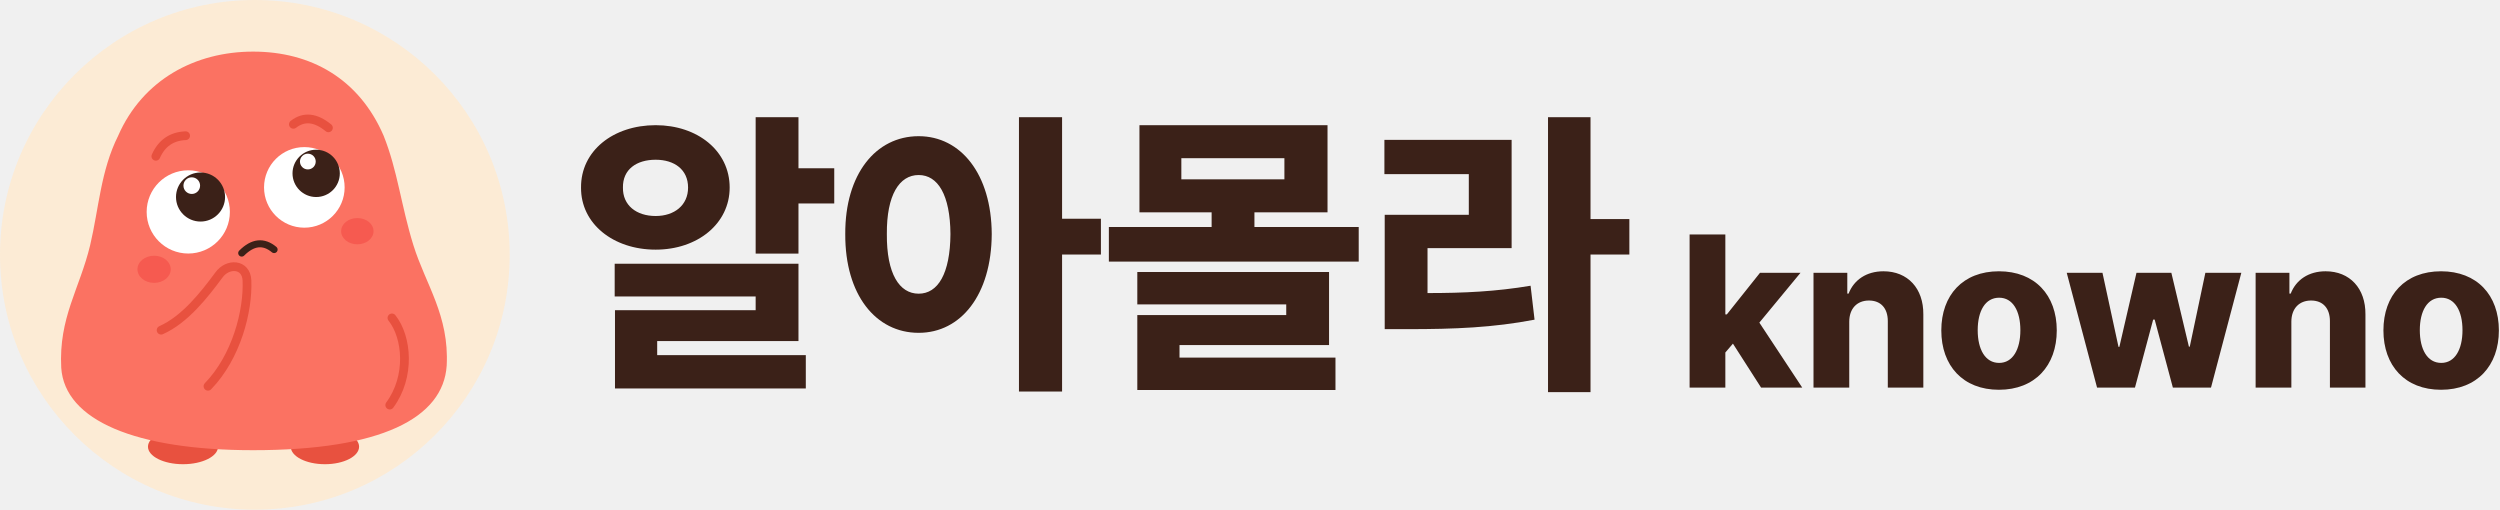
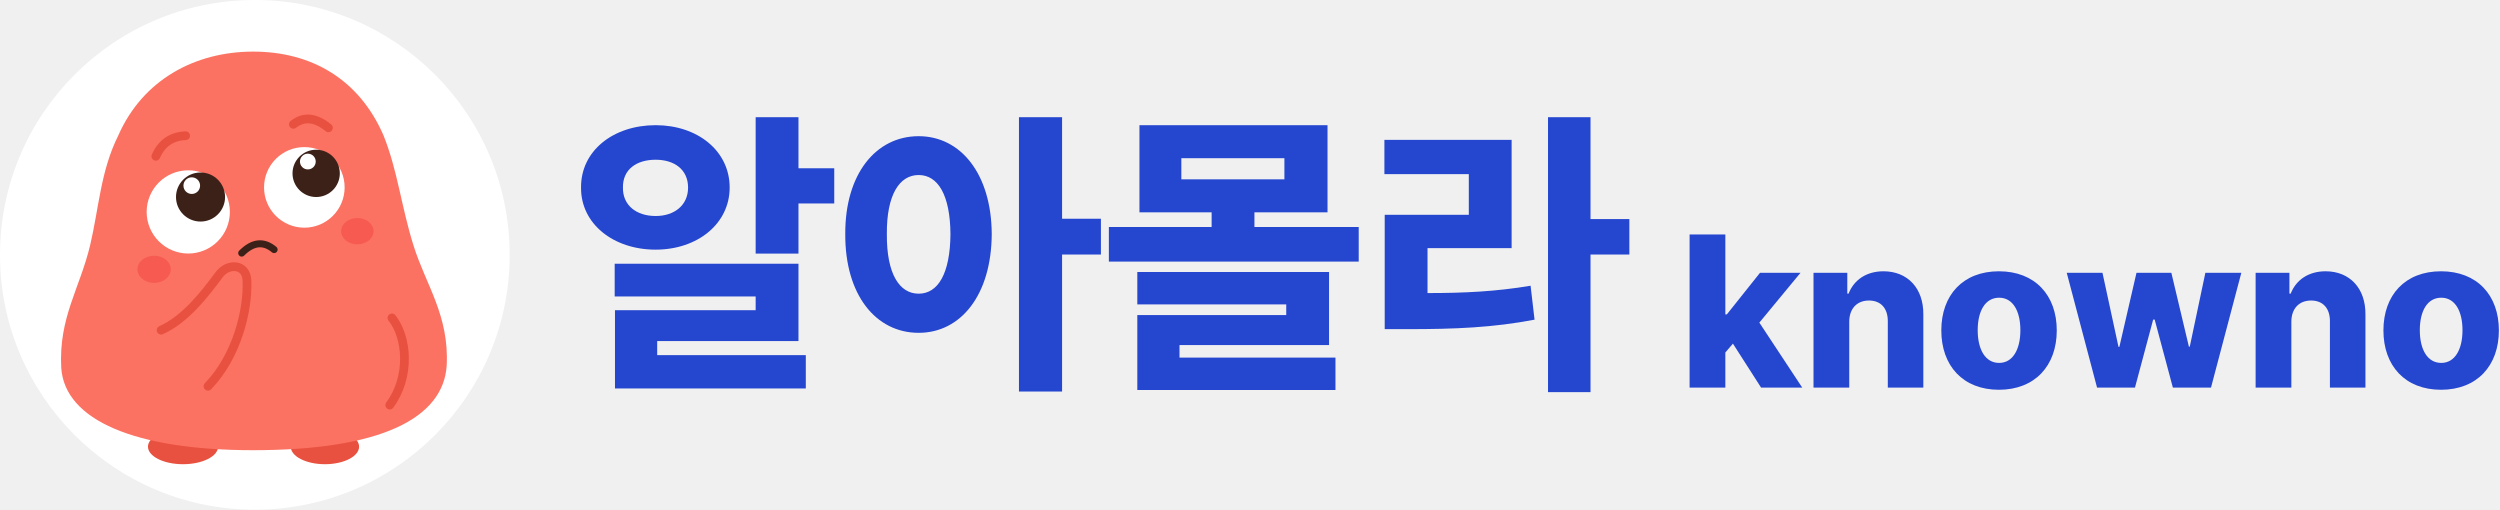
<svg xmlns="http://www.w3.org/2000/svg" viewBox="0 0 981 200" width="981" height="200">
  <g transform="translate(0 0) scale(0.1953125)">
-     <circle cx="512" cy="512" r="512" fill="#FCEBD5" />
+     <circle cx="512" cy="512" r="512" fill="#FFFFFF" />
    <g transform="translate(61.44 61.44) scale(0.88)">
      <g fill="#E8513F">
        <ellipse cx="348" cy="950" rx="80" ry="40" />
        <ellipse cx="672" cy="950" rx="78" ry="40" />
      </g>
      <path fill="#FB7262" d="M508 48C640 48 750 110 806 240C838 320 846 400 874 490C902 580 956 650 950 765C942 885 800 958 508 958C240 958 78 890 70 770C64 655 112 590 136 490C156 405 160 320 200 240C256 112 376 48 508 48Z" />
      <g fill="#F65A50">
        <ellipse cx="282" cy="545" rx="38" ry="31" />
        <ellipse cx="746" cy="458" rx="37" ry="30" />
      </g>
      <g class="eye">
        <circle cx="360" cy="414" r="95" fill="#FFFFFF" />
        <g class="pupil">
          <circle cx="388" cy="380" r="56" fill="#3B2118" />
          <circle cx="368" cy="354" r="19" fill="#FFFFFF" />
        </g>
      </g>
      <g class="eye">
        <circle cx="625" cy="358" r="92" fill="#FFFFFF" />
        <g class="pupil">
          <circle cx="652" cy="326" r="54" fill="#3B2118" />
          <circle cx="633" cy="299" r="18" fill="#FFFFFF" />
        </g>
      </g>
      <g fill="none" stroke="#E8513F" stroke-width="20" stroke-linecap="round" stroke-linejoin="round">
        <path d="M286 287Q306 242 354 240" />
        <path d="M600 214Q636 186 680 222" />
        <path d="M298 684C352 660 396 604 430 558C450 530 492 532 494 570C497 640 470 745 405 812" />
        <path d="M825 656C860 700 868 790 820 855" />
      </g>
      <path fill="none" stroke="#3B2118" stroke-width="16" stroke-linecap="round" d="M482 508Q520 470 556 500" />
    </g>
  </g>
-   <path fill="#3B2118" transform="translate(224.88 142.36) scale(0.12)" d="M737-803L597-803L597-357L737-357L737-521L854-521L854-636L737-636ZM737-324L136-324L136-217L597-217L597-172L137-172L137 84L761 84L761-25L275-25L275-71L737-71ZM270-777C131-777 25-693 26-573C25-455 131-370 270-370C407-370 512-455 512-573C512-693 407-777 270-777ZM270-664C331-664 376-632 376-573C376-515 331-480 270-480C207-480 162-515 163-573C162-632 207-664 270-664ZM1130-741C990-741 889-617 890-421C889-222 990-98 1130-98C1268-98 1368-222 1369-421C1368-617 1268-741 1130-741ZM1130-614C1193-614 1233-549 1234-421C1233-291 1193-226 1130-226C1067-226 1025-291 1026-421C1025-549 1067-614 1130-614ZM1599-803L1458-803L1458 94L1599 94L1599-354L1726-354L1726-471L1599-471ZM2569-444L2228-444L2228-492L2467-492L2467-777L1852-777L1852-492L2088-492L2088-444L1752-444L1752-331L2569-331ZM1989-669L2326-669L2326-600L1989-600ZM2472-297L1845-297L1845-191L2332-191L2332-156L1845-156L1845 89L2493 89L2493-17L1983-17L1983-58L2472-58ZM3327-803L3188-803L3188 96L3327 96L3327-354L3454-354L3454-470L3327-470ZM3069-729L2653-729L2653-617L2929-617L2929-484L2654-484L2654-110L2730-110C2883-110 3008-115 3144-141L3131-252C3018-233 2914-228 2794-228L2794-375L3069-375Z" />
-   <path fill="#3B2118" transform="translate(658.495 152.095) scale(0.085)" d="M53 0L218 0L218-162L253-203L383 0L573 0L375-300L565-530L378-530L225-338L218-338L218-707L53-707ZM790-304C790-365 826-402 881-402C936-402 968-366 968-307L968 0L1132 0L1132-338C1133-458 1060-537 948-537C870-537 812-498 787-434L781-434L781-530L625-530L625 0L790 0ZM1481 10C1647 10 1748-101 1748-264C1748-427 1647-537 1481-537C1315-537 1215-427 1215-264C1215-101 1315 10 1481 10ZM1482-114C1418-114 1383-176 1383-265C1383-354 1418-415 1482-415C1545-415 1580-354 1580-265C1580-176 1545-114 1482-114ZM1934 0L2109 0L2193-314L2200-314L2284 0L2460 0L2600-530L2434-530L2362-189L2358-189L2277-530L2116-530L2037-188L2033-188L1959-530L1794-530ZM2831-304C2831-365 2867-402 2922-402C2977-402 3009-366 3009-307L3009 0L3173 0L3173-338C3174-458 3101-537 2989-537C2911-537 2853-498 2828-434L2822-434L2822-530L2666-530L2666 0L2831 0ZM3522 10C3688 10 3789-101 3789-264C3789-427 3688-537 3522-537C3356-537 3256-427 3256-264C3256-101 3356 10 3522 10ZM3523-114C3459-114 3424-176 3424-265C3424-354 3459-415 3523-415C3586-415 3621-354 3621-265C3621-176 3586-114 3523-114Z" />
+   <path fill="#2547D0" transform="translate(224.88 142.36) scale(0.12)" d="M737-803L597-803L597-357L737-357L737-521L854-521L854-636L737-636ZM737-324L136-324L136-217L597-217L597-172L137-172L137 84L761 84L761-25L275-25L275-71L737-71ZM270-777C131-777 25-693 26-573C25-455 131-370 270-370C407-370 512-455 512-573C512-693 407-777 270-777ZM270-664C331-664 376-632 376-573C376-515 331-480 270-480C207-480 162-515 163-573C162-632 207-664 270-664ZM1130-741C990-741 889-617 890-421C889-222 990-98 1130-98C1268-98 1368-222 1369-421C1368-617 1268-741 1130-741ZM1130-614C1193-614 1233-549 1234-421C1233-291 1193-226 1130-226C1067-226 1025-291 1026-421C1025-549 1067-614 1130-614ZM1599-803L1458-803L1458 94L1599 94L1599-354L1726-354L1726-471L1599-471ZM2569-444L2228-444L2228-492L2467-492L2467-777L1852-777L1852-492L2088-492L2088-444L1752-444L1752-331L2569-331ZM1989-669L2326-669L2326-600L1989-600ZM2472-297L1845-297L1845-191L2332-191L2332-156L1845-156L1845 89L2493 89L2493-17L1983-17L1983-58L2472-58ZM3327-803L3188-803L3188 96L3327 96L3327-354L3454-354L3454-470L3327-470ZM3069-729L2653-729L2653-617L2929-617L2929-484L2654-484L2654-110L2730-110C2883-110 3008-115 3144-141L3131-252C3018-233 2914-228 2794-228L2794-375L3069-375Z" />
+   <path fill="#2547D0" transform="translate(658.495 152.095) scale(0.085)" d="M53 0L218 0L218-162L253-203L383 0L573 0L375-300L565-530L378-530L225-338L218-338L218-707L53-707ZM790-304C790-365 826-402 881-402C936-402 968-366 968-307L968 0L1132 0L1132-338C1133-458 1060-537 948-537C870-537 812-498 787-434L781-434L781-530L625-530L625 0L790 0ZM1481 10C1647 10 1748-101 1748-264C1748-427 1647-537 1481-537C1315-537 1215-427 1215-264C1215-101 1315 10 1481 10ZM1482-114C1418-114 1383-176 1383-265C1383-354 1418-415 1482-415C1545-415 1580-354 1580-265C1580-176 1545-114 1482-114ZM1934 0L2109 0L2193-314L2200-314L2284 0L2460 0L2600-530L2434-530L2362-189L2358-189L2277-530L2116-530L2037-188L2033-188L1959-530L1794-530ZM2831-304C2831-365 2867-402 2922-402C2977-402 3009-366 3009-307L3009 0L3173 0L3173-338C3174-458 3101-537 2989-537C2911-537 2853-498 2828-434L2822-434L2822-530L2666-530L2666 0L2831 0ZM3522 10C3688 10 3789-101 3789-264C3789-427 3688-537 3522-537C3356-537 3256-427 3256-264C3256-101 3356 10 3522 10ZM3523-114C3459-114 3424-176 3424-265C3424-354 3459-415 3523-415C3586-415 3621-354 3621-265C3621-176 3586-114 3523-114Z" />
</svg>
